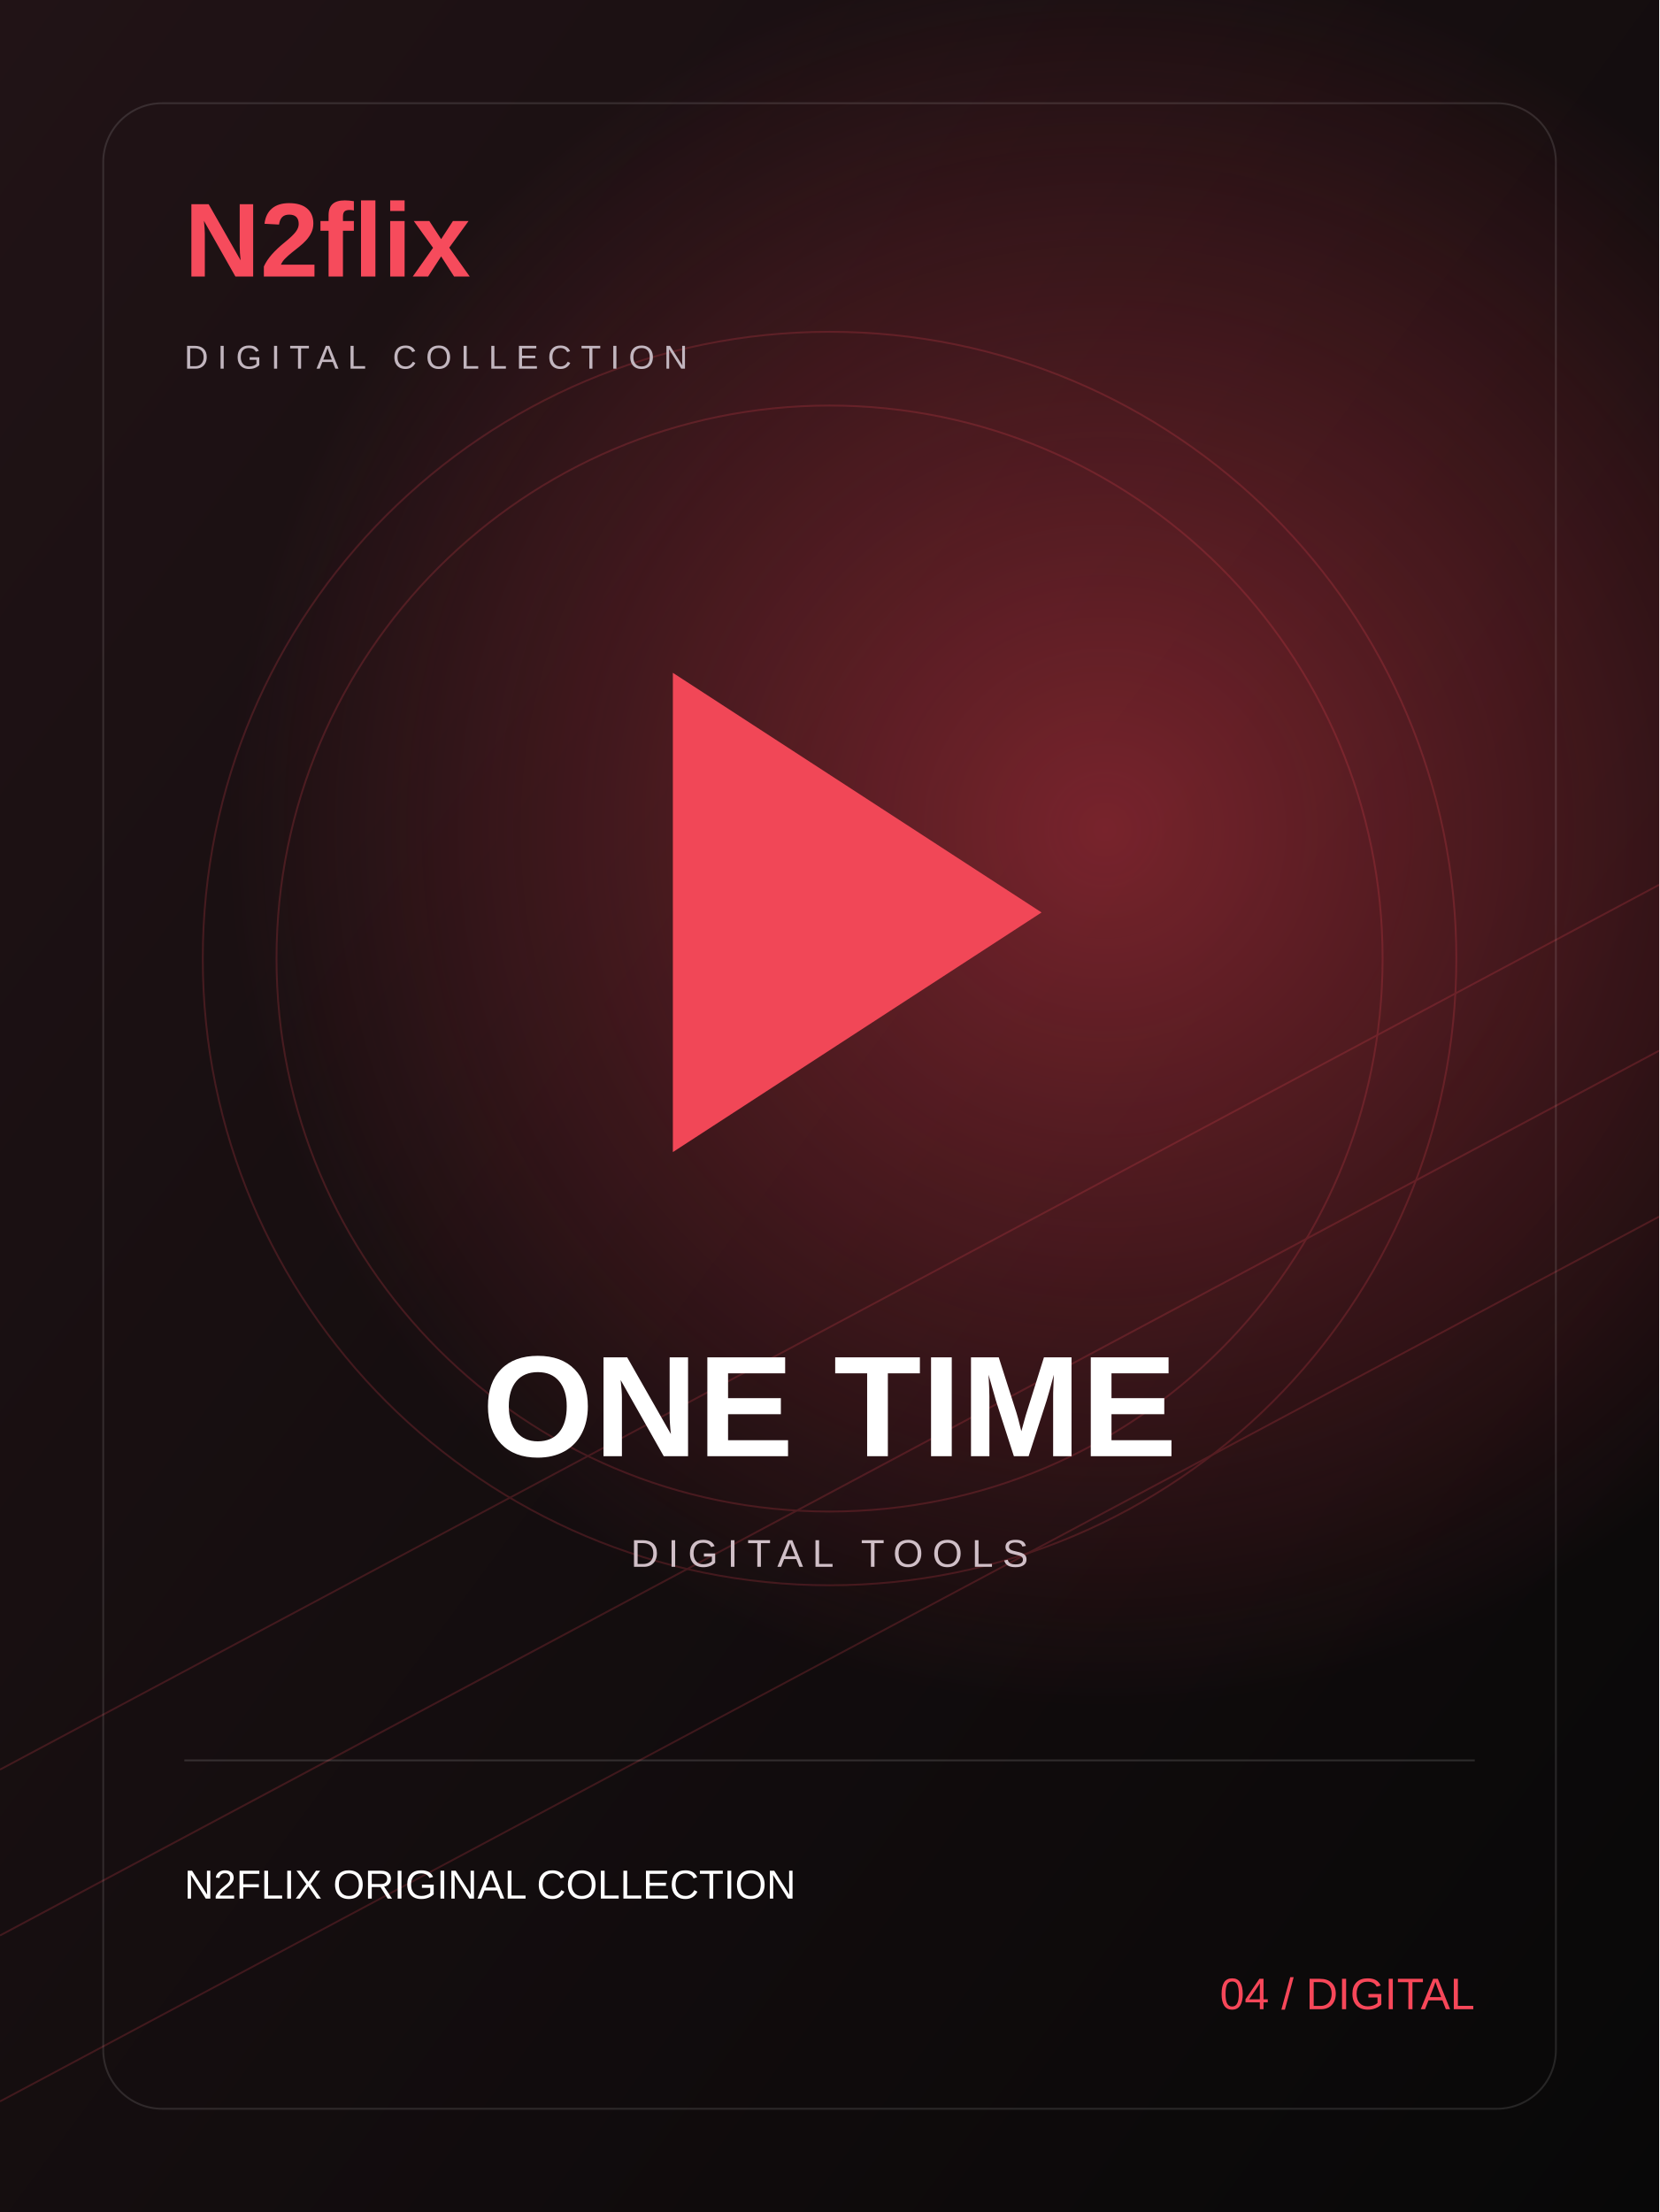
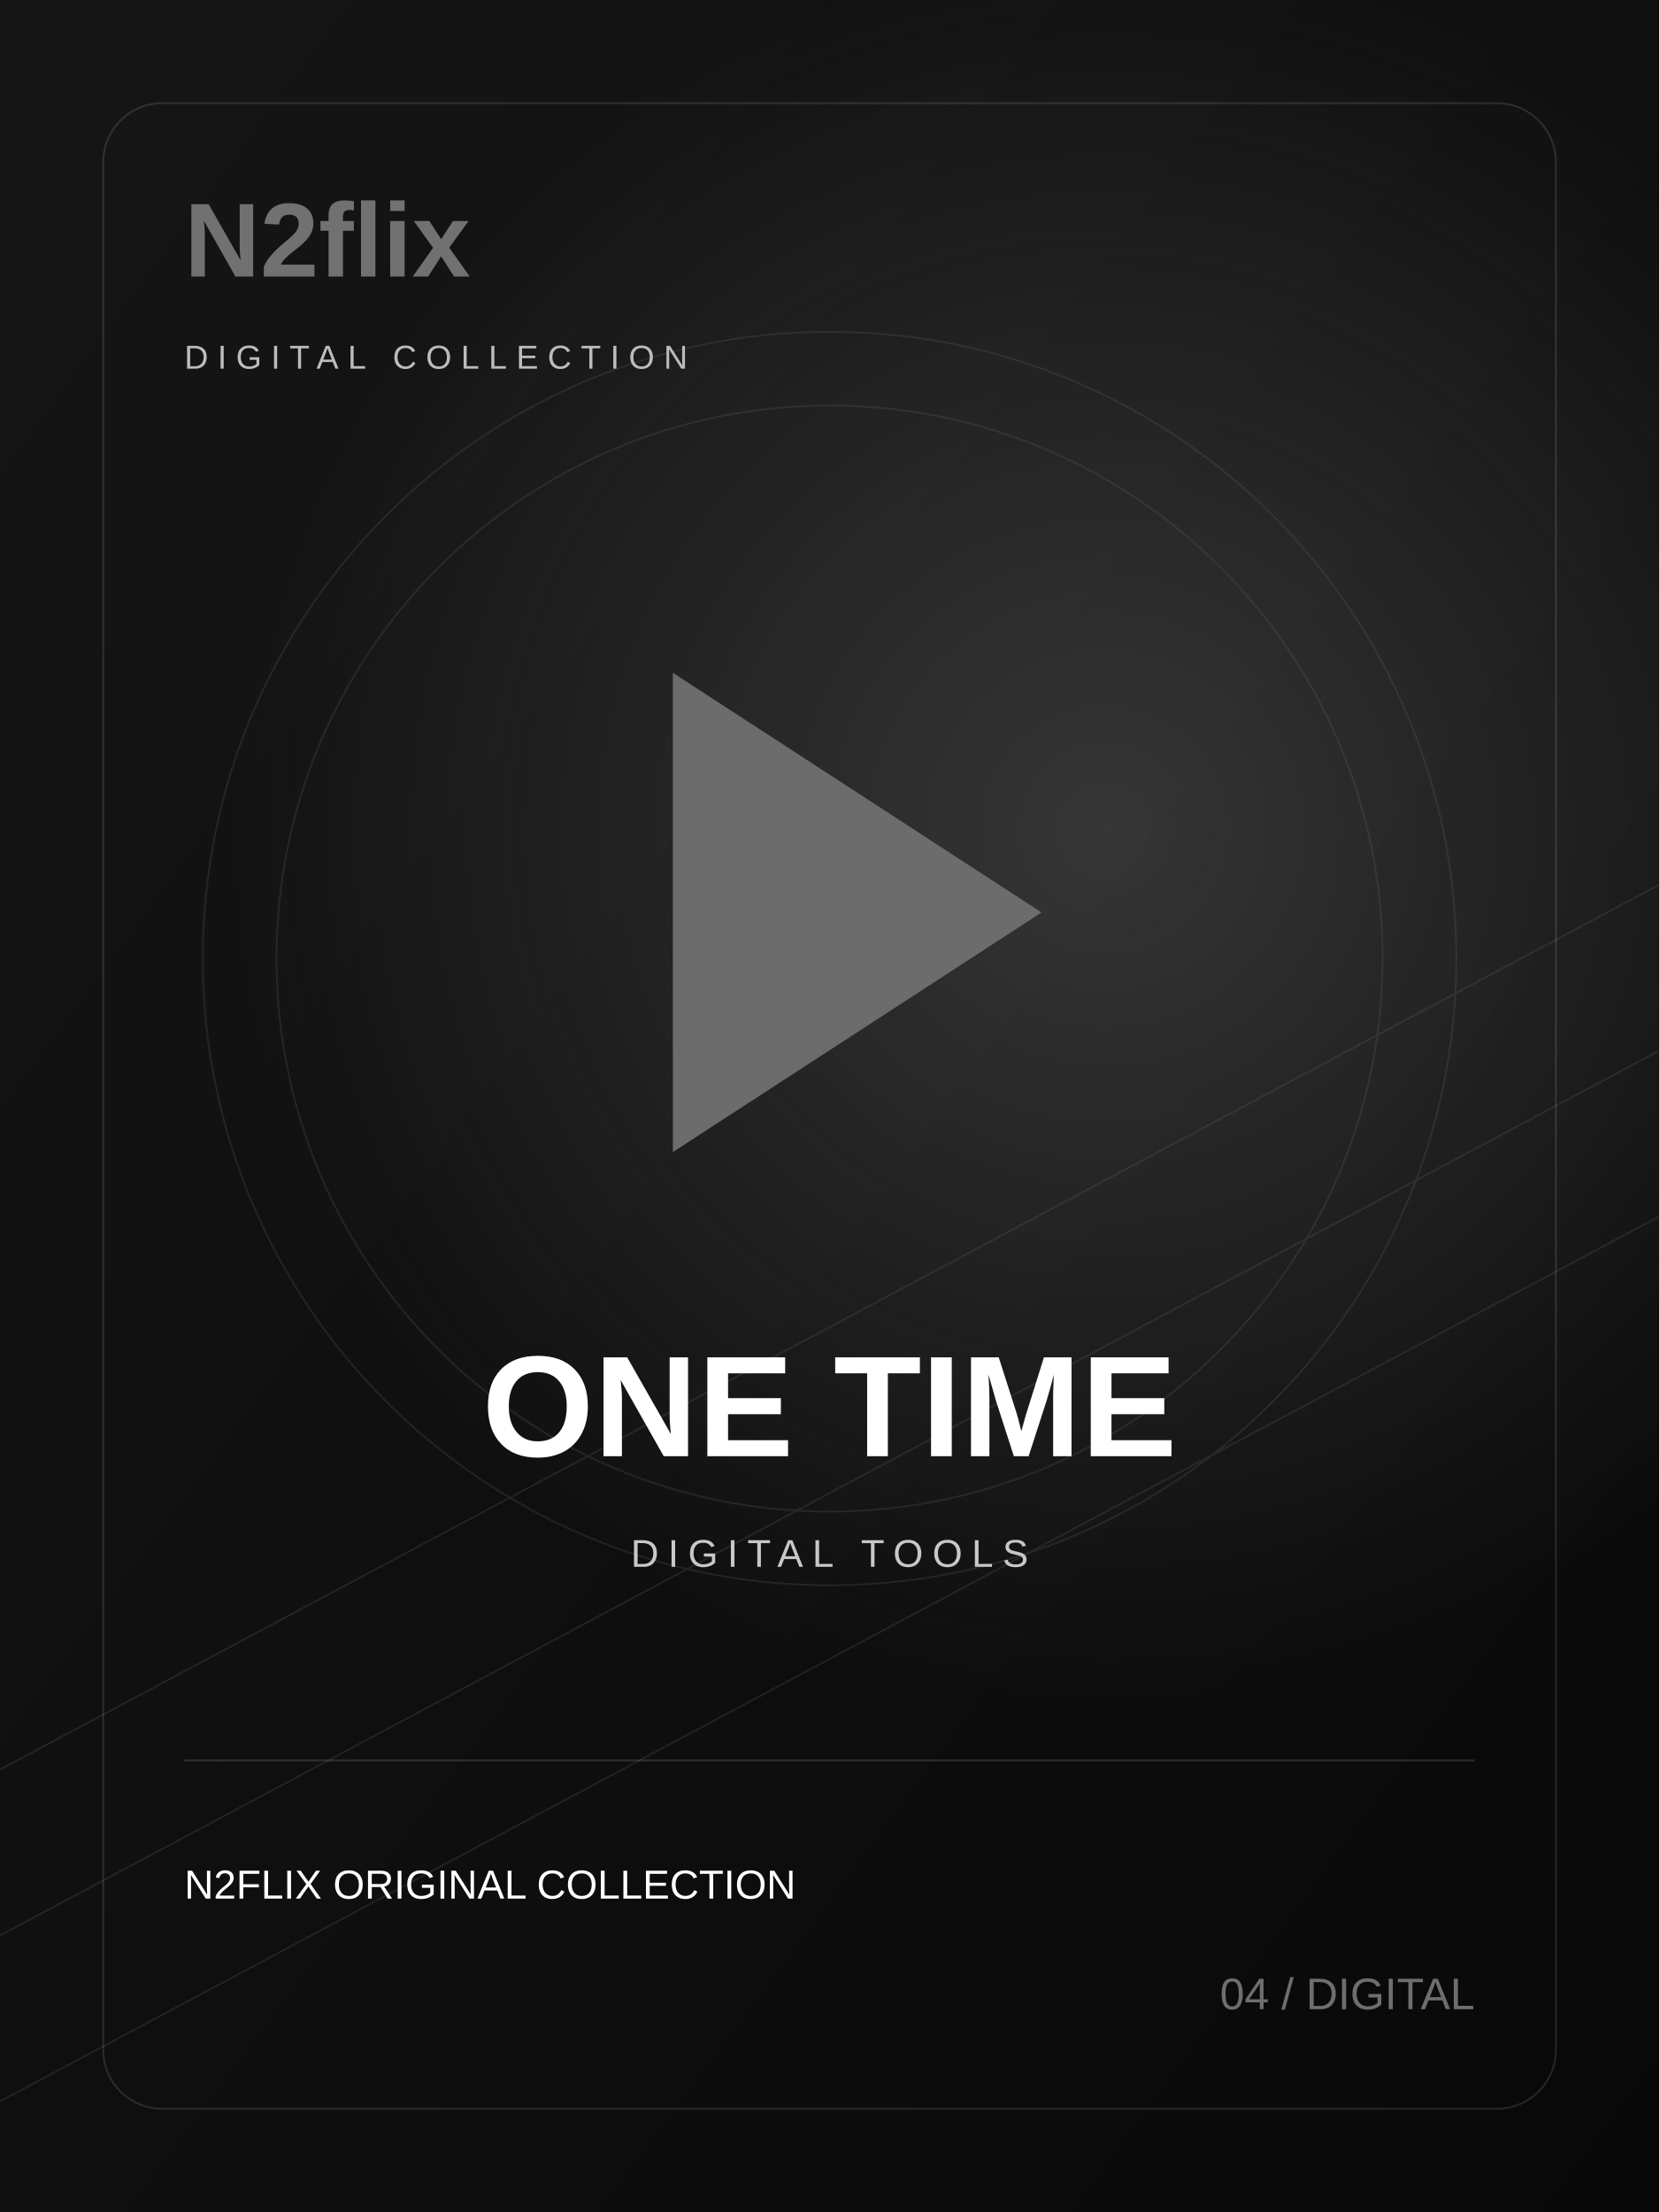
<svg xmlns="http://www.w3.org/2000/svg" viewBox="0 0 900 1200">
  <defs>
    <linearGradient id="bg" x2="1" y2="1">
-       <stop stop-color="#211316" />
+       <stop stop-color="#161616" />
      <stop offset="1" stop-color="#080808" />
    </linearGradient>
    <radialGradient id="glow">
-       <stop stop-color="#f23f50" stop-opacity=".45" />
-       <stop offset="1" stop-color="#f23f50" stop-opacity="0" />
+       <stop stop-color="#666666" stop-opacity=".45" />
+       <stop offset="1" stop-color="#666666" stop-opacity="0" />
    </radialGradient>
  </defs>
  <rect width="900" height="1200" fill="url(#bg)" />
  <circle cx="600" cy="450" r="480" fill="url(#glow)" />
-   <g fill="none" stroke="#f44757" opacity=".2">
+   <g fill="none" stroke="#6d6d6d" opacity=".2">
    <circle cx="450" cy="520" r="300" />
    <circle cx="450" cy="520" r="340" />
    <path d="M0 960L900 480M0 1050L900 570M0 1140L900 660" />
  </g>
  <rect x="56" y="56" width="788" height="1088" rx="32" fill="none" stroke="#ffffff" stroke-opacity=".12" />
-   <text x="100" y="150" fill="#f64b5c" font-family="Arial,sans-serif" font-size="57" font-weight="900">N2flix</text>
-   <text x="100" y="200" fill="#c2b6bf" font-family="Arial,sans-serif" font-size="18" letter-spacing="5">DIGITAL COLLECTION</text>
-   <path d="M365 365L565 495 365 625Z" fill="#f14757" />
+   <text x="100" y="150" fill="#717171" font-family="Arial,sans-serif" font-size="57" font-weight="900">N2flix</text>
+   <text x="100" y="200" fill="#bcbcbc" font-family="Arial,sans-serif" font-size="18" letter-spacing="5">DIGITAL COLLECTION</text>
+   <path d="M365 365L565 495 365 625Z" fill="#6c6c6c" />
  <text x="450" y="790" text-anchor="middle" fill="#fff" font-family="Arial,sans-serif" font-size="78" font-weight="900">ONE TIME</text>
-   <text x="450" y="850" text-anchor="middle" fill="#d0bfc7" font-family="Arial,sans-serif" font-size="21" letter-spacing="5">DIGITAL TOOLS</text>
+   <text x="450" y="850" text-anchor="middle" fill="#c8c8c8" font-family="Arial,sans-serif" font-size="21" letter-spacing="5">DIGITAL TOOLS</text>
  <path d="M100 955H800" stroke="#ffffff" stroke-opacity=".14" />
  <text x="100" y="1030" fill="#fff" font-family="Arial,sans-serif" font-size="22">N2FLIX ORIGINAL COLLECTION</text>
-   <text x="800" y="1090" text-anchor="end" fill="#f74759" font-family="Arial,sans-serif" font-size="24">04 / DIGITAL</text>
+   <text x="800" y="1090" text-anchor="end" fill="#6e6e6e" font-family="Arial,sans-serif" font-size="24">04 / DIGITAL</text>
</svg>
